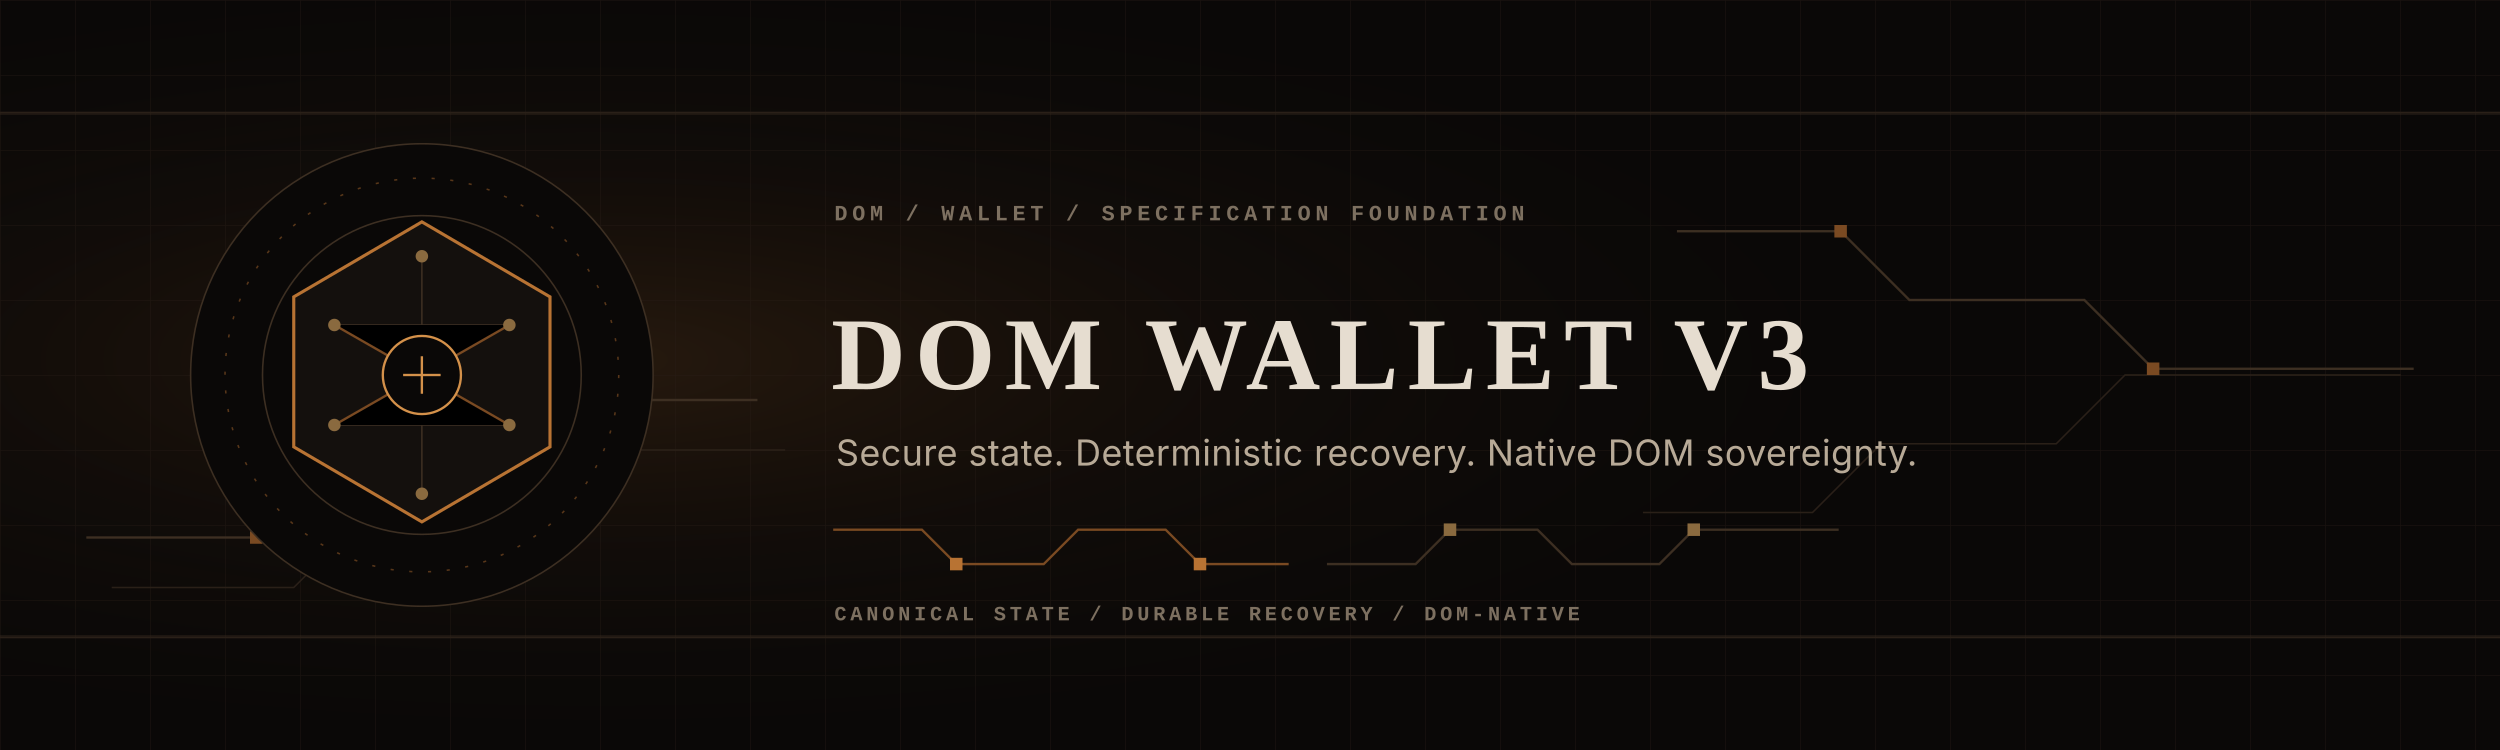
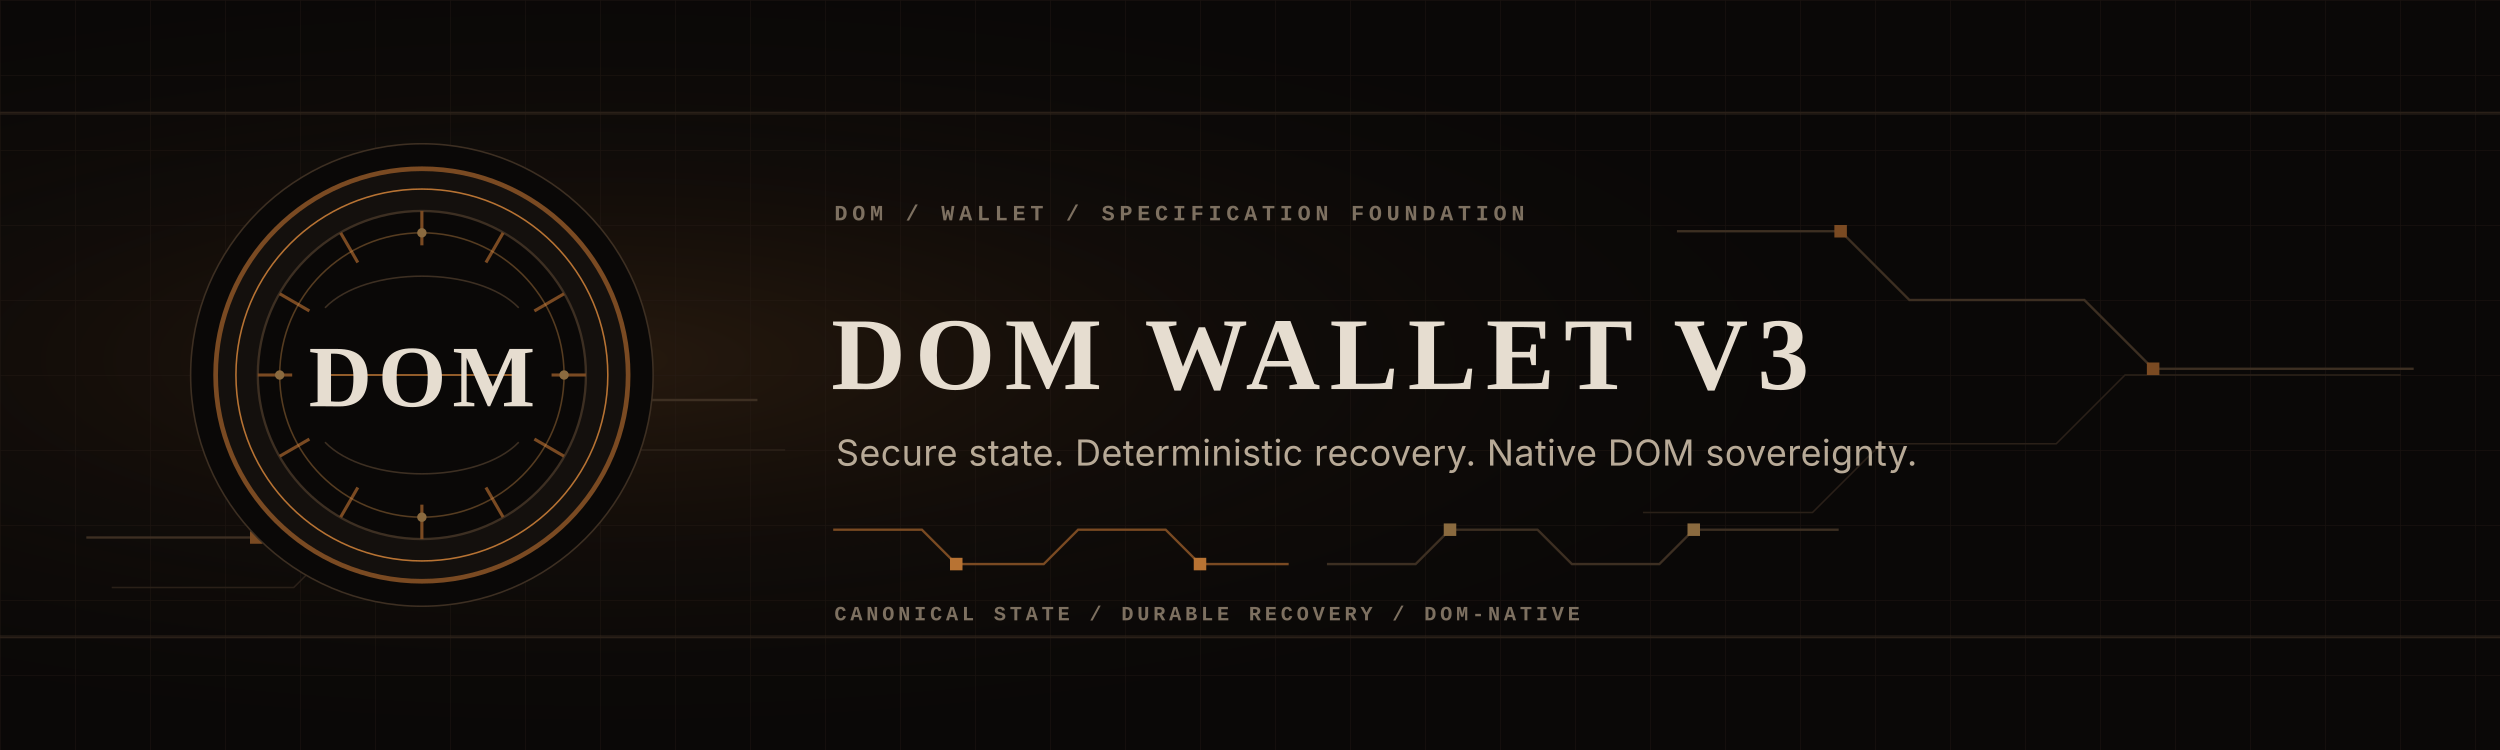
<svg xmlns="http://www.w3.org/2000/svg" width="1600" height="480" viewBox="0 0 1600 480" role="img" aria-labelledby="title description">
  <defs>
    <radialGradient id="bronzeGlow" cx="24%" cy="48%" r="54%">
      <stop offset="0" stop-color="#b87333" stop-opacity="0.16" />
      <stop offset="0.5" stop-color="#7a4a22" stop-opacity="0.06" />
      <stop offset="1" stop-color="#0a0807" stop-opacity="0" />
    </radialGradient>
    <pattern id="ledgerGrid" width="48" height="48" patternUnits="userSpaceOnUse">
      <path d="M48 0H0V48" fill="none" stroke="#2a2018" stroke-width="1" />
    </pattern>
    <linearGradient id="bronzeRule" x1="0" y1="0" x2="1" y2="0">
      <stop offset="0" stop-color="#7a4a22" stop-opacity="0" />
      <stop offset="0.16" stop-color="#7a4a22" stop-opacity="0.82" />
      <stop offset="0.5" stop-color="#d4914a" stop-opacity="0.96" />
      <stop offset="0.84" stop-color="#7a4a22" stop-opacity="0.82" />
      <stop offset="1" stop-color="#7a4a22" stop-opacity="0" />
    </linearGradient>
  </defs>
  <rect width="1600" height="480" fill="#0a0807" />
  <rect width="1600" height="480" fill="url(#bronzeGlow)" />
  <rect width="1600" height="480" fill="url(#ledgerGrid)" opacity="0.42" />
  <path d="M0 72H1600M0 408H1600" stroke="#2a2018" stroke-width="1" />
  <path d="M0 73H1600M0 407H1600" stroke="#3d2f22" stroke-opacity="0.42" stroke-width="1" />
  <g fill="none" stroke-linecap="square">
    <path d="M56 344H164L208 300H322L366 256H484" stroke="#3d2f22" stroke-width="1.5" />
    <path d="M72 376H188L232 332H338L382 288H502" stroke="#2a2018" stroke-width="1" />
    <path d="M1074 148H1178L1222 192H1334L1378 236H1544" stroke="#3d2f22" stroke-width="1.5" />
    <path d="M1052 328H1160L1204 284H1316L1360 240H1536" stroke="#2a2018" stroke-width="1" />
    <g fill="#7a4a22" stroke="none">
      <rect x="160" y="340" width="8" height="8" />
      <rect x="362" y="252" width="8" height="8" />
      <rect x="1174" y="144" width="8" height="8" />
      <rect x="1374" y="232" width="8" height="8" />
    </g>
  </g>
-   <g transform="translate(112 82)">
+   <g id="dom-official-medallion" transform="translate(112 82)" aria-label="DOM medallion symbol">
    <circle cx="158" cy="158" r="148" fill="#0a0807" stroke="#3d2f22" stroke-width="1" />
-     <circle cx="158" cy="158" r="126" fill="none" stroke="#7a4a22" stroke-opacity="0.7" stroke-width="1" stroke-dasharray="2 10" />
-     <circle cx="158" cy="158" r="102" fill="none" stroke="#3d2f22" stroke-width="1" />
-     <path d="M158 60L240 108V204L158 252L76 204V108Z" fill="#14100d" stroke="#b87333" stroke-width="2" />
-     <path d="M158 82V234M102 126H214M102 190H214" stroke="#3d2f22" stroke-width="1" />
-     <path d="M102 126L158 158L214 126M102 190L158 158L214 190" stroke="#7a4a22" stroke-width="1.5" />
-     <circle cx="158" cy="158" r="25" fill="#0a0807" stroke="#d4914a" stroke-width="1.5" />
-     <path d="M146 158H170M158 146V170" stroke="#d4914a" stroke-width="1.5" />
+     <circle cx="158" cy="158" r="132" fill="#14100d" stroke="#7a4a22" stroke-width="3" />
+     <circle cx="158" cy="158" r="119" fill="none" stroke="#b87333" stroke-width="1" />
+     <circle cx="158" cy="158" r="105" fill="#0a0807" stroke="#3d2f22" stroke-width="1.5" />
+     <path d="M158 53V75M210 67L199 86M249 106L230 117M263 158H241M249 210L230 199M210 249L199 230M158 263V241M106 249L117 230M67 210L86 199M53 158H75M67 106L86 117M106 67L117 86" fill="none" stroke="#7a4a22" stroke-width="2" />
+     <path d="M96 115C122 88 194 88 220 115M96 201C122 228 194 228 220 201" fill="none" stroke="#3d2f22" stroke-width="1" />
+     <path d="M98 158H218" fill="none" stroke="#b87333" stroke-width="1" />
+     <text x="158" y="178" text-anchor="middle" fill="#e6ddd0" font-family="Cinzel, Georgia, Times New Roman, serif" font-size="56" font-weight="700" letter-spacing="4">DOM</text>
+     <circle cx="158" cy="158" r="91" fill="none" stroke="#d4914a" stroke-opacity="0.38" stroke-width="1" />
    <g fill="#8a6a3f">
-       <circle cx="158" cy="82" r="4" />
-       <circle cx="214" cy="126" r="4" />
-       <circle cx="214" cy="190" r="4" />
-       <circle cx="158" cy="234" r="4" />
-       <circle cx="102" cy="190" r="4" />
-       <circle cx="102" cy="126" r="4" />
+       <circle cx="158" cy="67" r="3" />
+       <circle cx="249" cy="158" r="3" />
+       <circle cx="158" cy="249" r="3" />
+       <circle cx="67" cy="158" r="3" />
    </g>
  </g>
  <g transform="translate(532 117)">
    <text x="2" y="24" fill="#7d7060" font-family="IBM Plex Mono, SFMono-Regular, Consolas, Liberation Mono, monospace" font-size="14" font-weight="600" letter-spacing="3">DOM / WALLET / SPECIFICATION FOUNDATION</text>
    <path d="M0 52H804" stroke="url(#bronzeRule)" stroke-width="2" />
    <text x="0" y="132" fill="#e6ddd0" font-family="Cinzel, Georgia, Times New Roman, serif" font-size="66" font-weight="700" letter-spacing="6">DOM WALLET V3</text>
    <text x="3" y="181" fill="#b8aa97" font-family="Inter, Arial, Helvetica, sans-serif" font-size="23" font-weight="400" letter-spacing="0.25">Secure state. Deterministic recovery. Native DOM sovereignty.</text>
    <g transform="translate(2 222)" fill="none" stroke-linecap="square">
      <path d="M0 0H56L78 22H134L156 0H212L234 22H290" stroke="#7a4a22" stroke-width="1.5" />
      <path d="M316 22H372L394 0H450L472 22H528L550 0H642" stroke="#3d2f22" stroke-width="1.5" />
      <rect x="74" y="18" width="8" height="8" fill="#b87333" stroke="none" />
      <rect x="230" y="18" width="8" height="8" fill="#b87333" stroke="none" />
      <rect x="390" y="-4" width="8" height="8" fill="#8a6a3f" stroke="none" />
      <rect x="546" y="-4" width="8" height="8" fill="#8a6a3f" stroke="none" />
    </g>
    <text x="2" y="280" fill="#7d7060" font-family="IBM Plex Mono, SFMono-Regular, Consolas, Liberation Mono, monospace" font-size="13" font-weight="600" letter-spacing="2.4">CANONICAL STATE  /  DURABLE RECOVERY  /  DOM-NATIVE</text>
  </g>
  <path d="M212 440H1388" stroke="url(#bronzeRule)" stroke-width="1" />
</svg>
